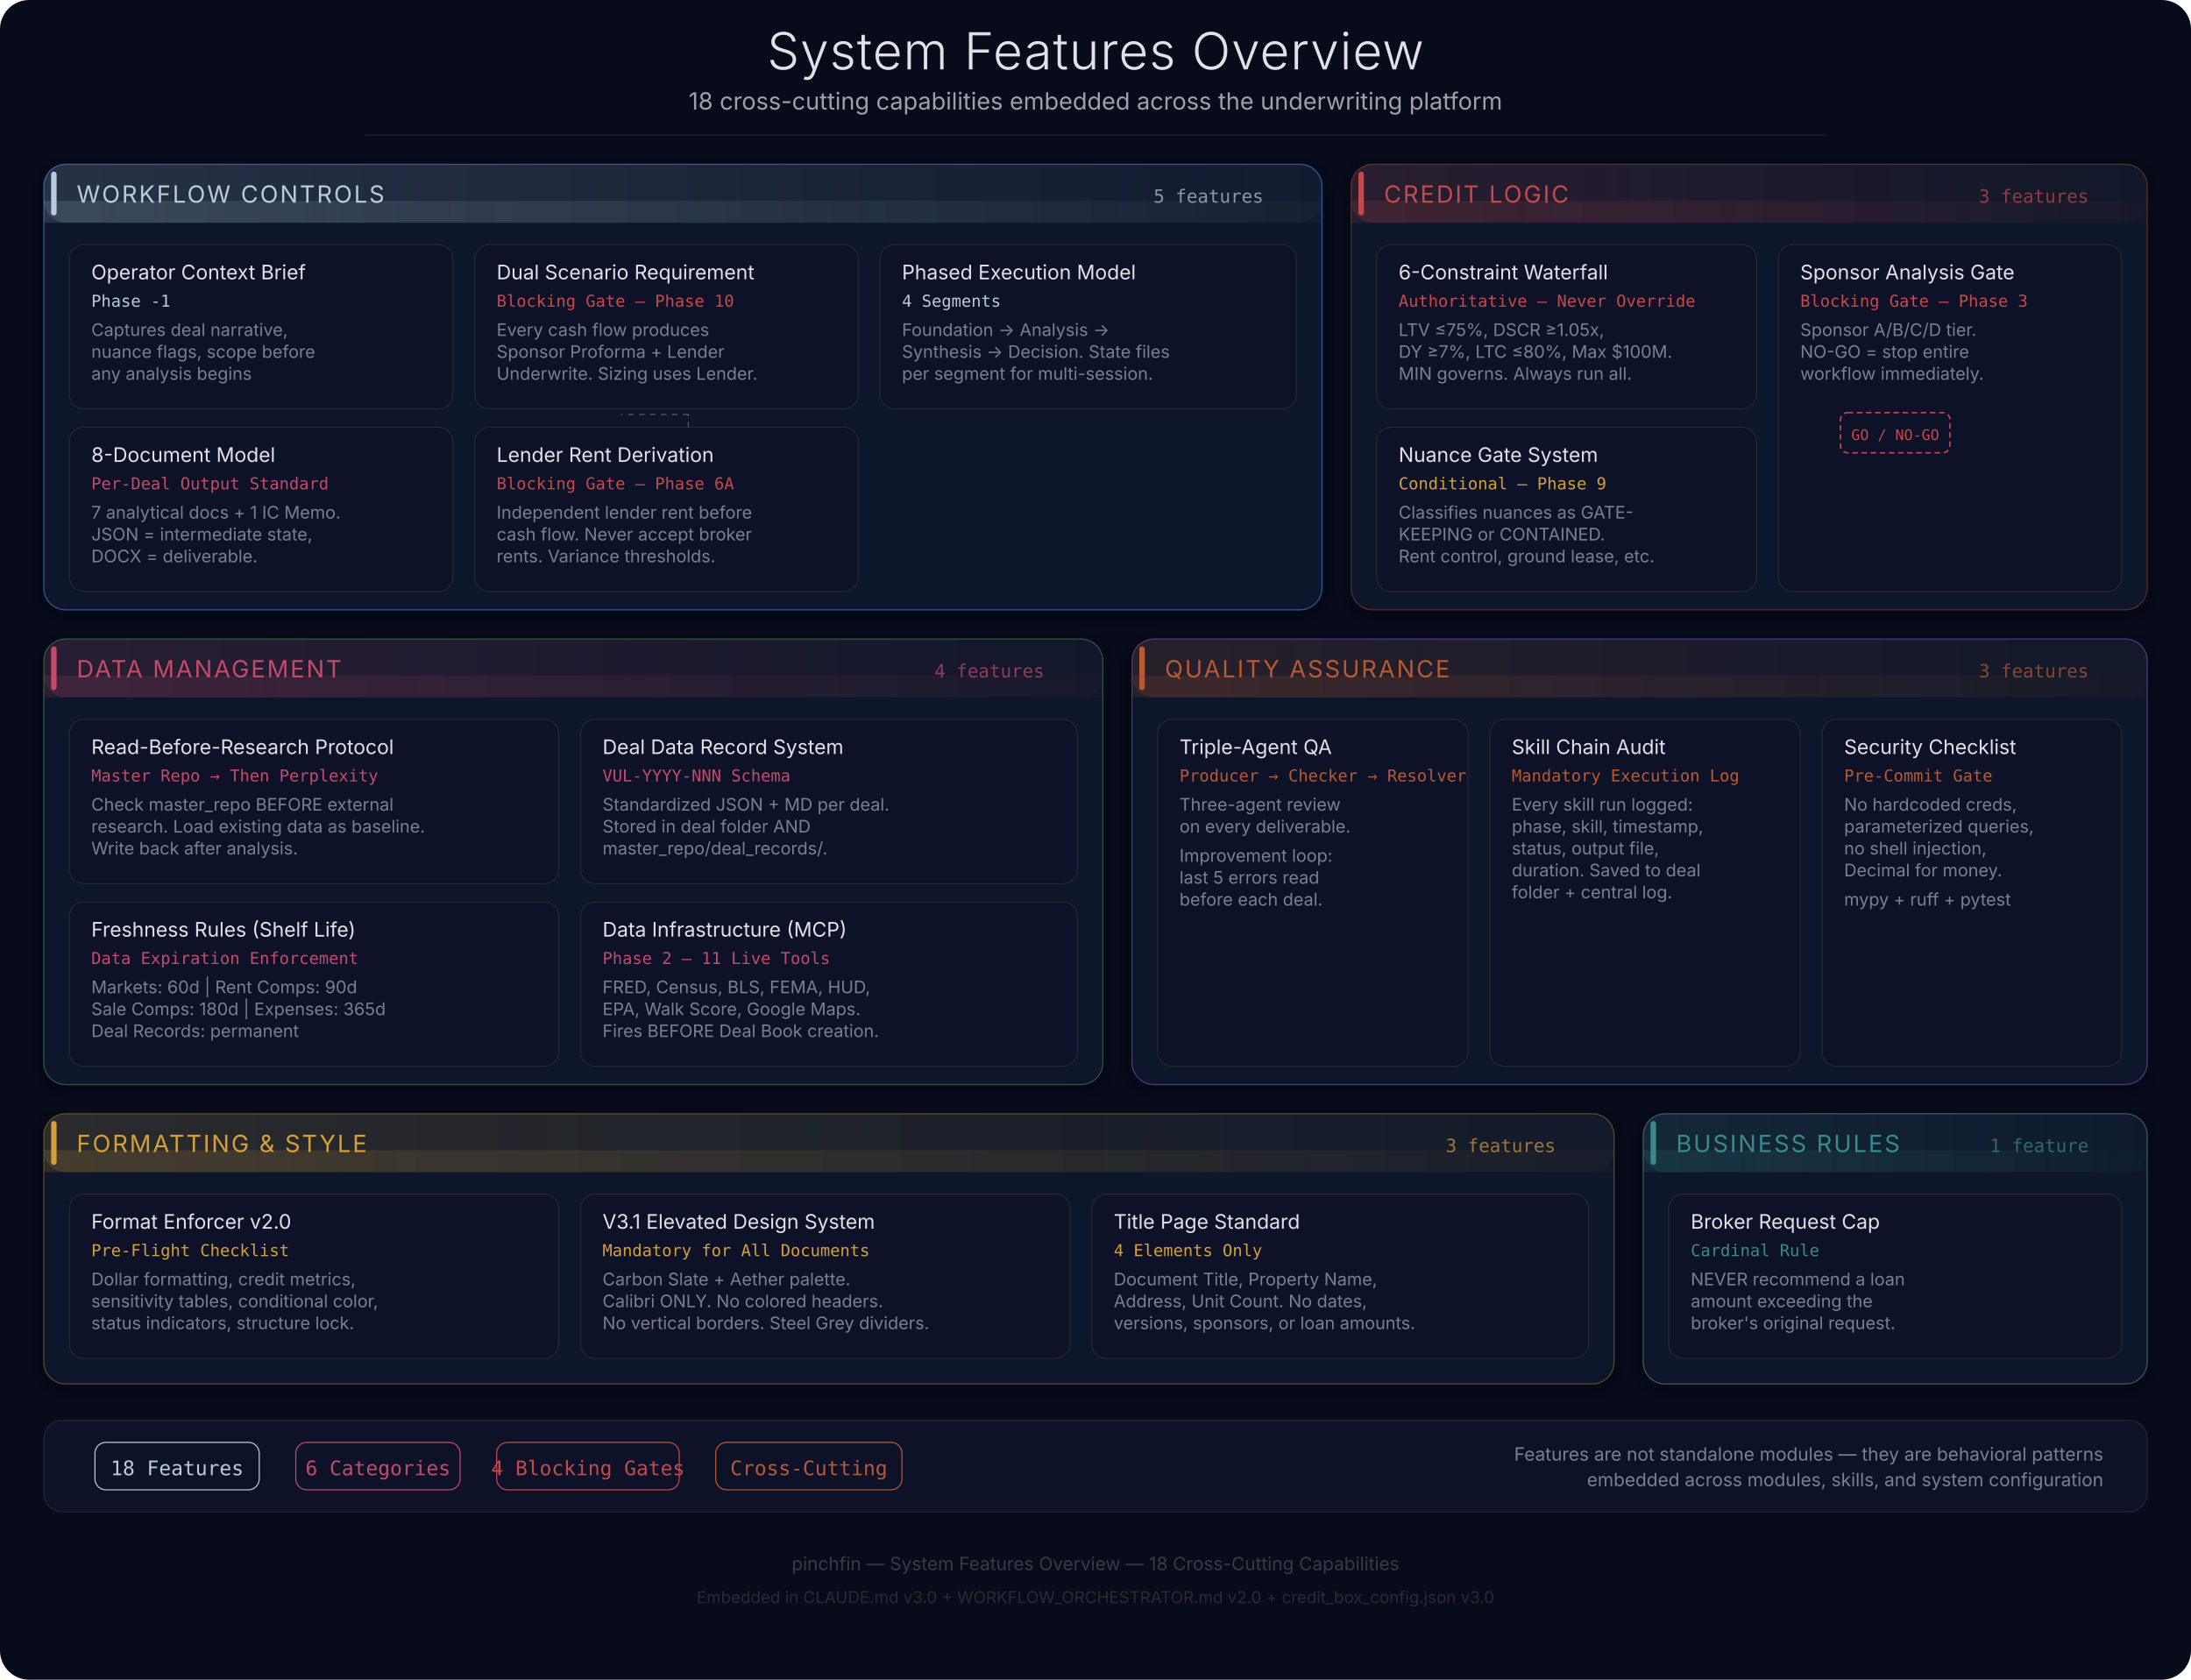
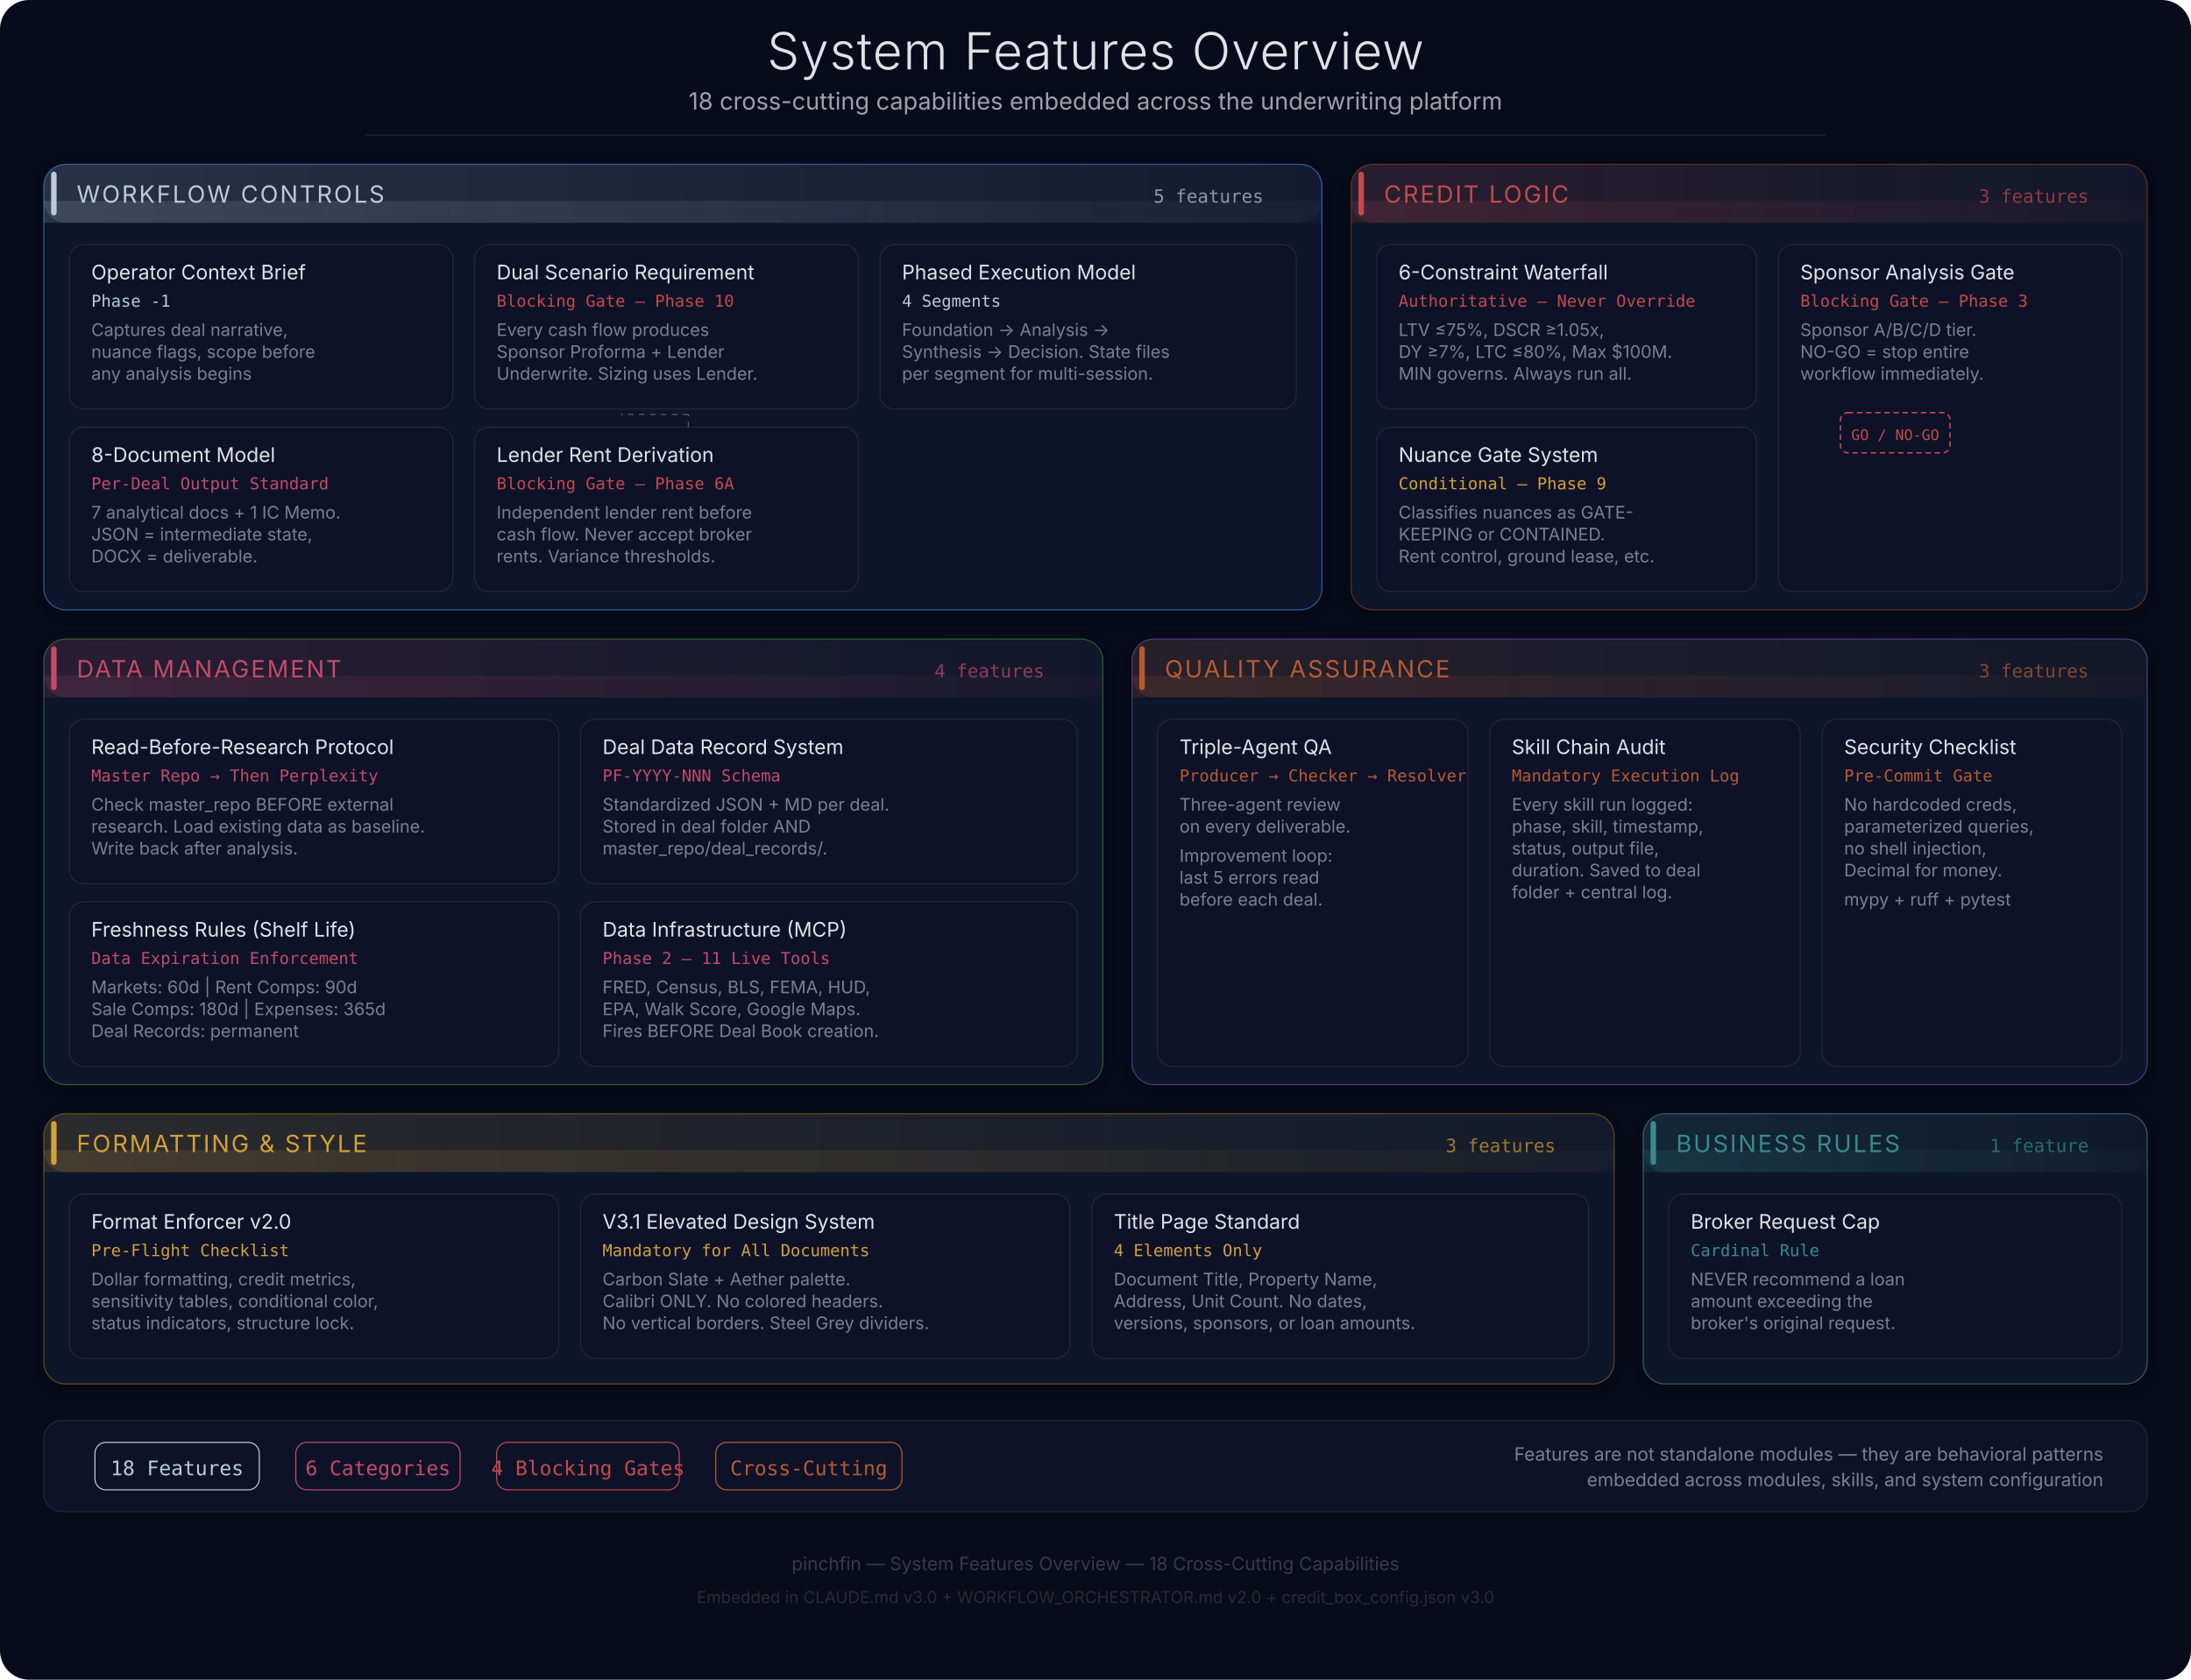
<svg xmlns="http://www.w3.org/2000/svg" viewBox="0 0 1200 920" font-family="Inter, sans-serif">
  <defs>
    <filter id="shadow-sm" x="-2%" y="-2%" width="104%" height="108%">
      <feDropShadow dx="0" dy="1" stdDeviation="2" flood-color="#000" flood-opacity="0.3" />
    </filter>
    <filter id="shadow-md" x="-3%" y="-3%" width="106%" height="112%">
      <feDropShadow dx="0" dy="2" stdDeviation="4" flood-color="#000" flood-opacity="0.35" />
    </filter>
    <linearGradient id="grad-blue" x1="0" y1="0" x2="1" y2="0">
      <stop offset="0%" stop-color="#B8CCDB" stop-opacity="0.15" />
      <stop offset="100%" stop-color="#B8CCDB" stop-opacity="0.03" />
    </linearGradient>
    <linearGradient id="grad-green" x1="0" y1="0" x2="1" y2="0">
      <stop offset="0%" stop-color="#C44B68" stop-opacity="0.15" />
      <stop offset="100%" stop-color="#C44B68" stop-opacity="0.03" />
    </linearGradient>
    <linearGradient id="grad-amber" x1="0" y1="0" x2="1" y2="0">
      <stop offset="0%" stop-color="#d4a039" stop-opacity="0.15" />
      <stop offset="100%" stop-color="#d4a039" stop-opacity="0.03" />
    </linearGradient>
    <linearGradient id="grad-purple" x1="0" y1="0" x2="1" y2="0">
      <stop offset="0%" stop-color="#B85A30" stop-opacity="0.15" />
      <stop offset="100%" stop-color="#B85A30" stop-opacity="0.03" />
    </linearGradient>
    <linearGradient id="grad-red" x1="0" y1="0" x2="1" y2="0">
      <stop offset="0%" stop-color="#c44a4a" stop-opacity="0.15" />
      <stop offset="100%" stop-color="#c44a4a" stop-opacity="0.03" />
    </linearGradient>
    <linearGradient id="grad-teal" x1="0" y1="0" x2="1" y2="0">
      <stop offset="0%" stop-color="#3a8a8a" stop-opacity="0.15" />
      <stop offset="100%" stop-color="#3a8a8a" stop-opacity="0.03" />
    </linearGradient>
  </defs>
  <rect width="1200" height="920" rx="16" fill="#070B1A" />
  <text x="600" y="38" text-anchor="middle" font-weight="300" font-size="28" fill="#e2e2e6" letter-spacing="0.5">System Features Overview</text>
  <text x="600" y="60" text-anchor="middle" font-weight="400" font-size="13" fill="#a0a0a8">18 cross-cutting capabilities embedded across the underwriting platform</text>
  <line x1="200" y1="74" x2="1000" y2="74" stroke="#2a2a30" stroke-width="0.5" />
  <g filter="url(#shadow-md)">
    <rect x="24" y="90" width="700" height="244" rx="12" fill="#0D1229" stroke="#2a5a99" stroke-width="0.6" />
  </g>
  <rect x="24" y="90" width="700" height="32" rx="12" fill="url(#grad-blue)" />
  <rect x="24" y="110" width="700" height="12" fill="url(#grad-blue)" />
  <rect x="28" y="94" width="3" height="24" rx="1.5" fill="#B8CCDB" />
  <text x="42" y="111" font-weight="400" font-size="13" fill="#B8CCDB" letter-spacing="1">WORKFLOW CONTROLS</text>
  <text x="692" y="111" text-anchor="end" font-family="JetBrains Mono, monospace" font-weight="400" font-size="10" fill="#B8CCDB" opacity="0.7">5 features</text>
  <rect x="38" y="134" width="210" height="90" rx="8" fill="#0D1229" stroke="#2a2a30" stroke-width="0.5" />
  <text x="50" y="153" font-weight="400" font-size="11" fill="#e2e2e6">Operator Context Brief</text>
  <text x="50" y="168" font-family="JetBrains Mono, monospace" font-weight="400" font-size="9" fill="#B8CCDB">Phase -1</text>
  <text x="50" y="184" font-weight="400" font-size="9.5" fill="#7c7f94">Captures deal narrative,</text>
  <text x="50" y="196" font-weight="400" font-size="9.5" fill="#7c7f94">nuance flags, scope before</text>
  <text x="50" y="208" font-weight="400" font-size="9.5" fill="#7c7f94">any analysis begins</text>
  <rect x="260" y="134" width="210" height="90" rx="8" fill="#0D1229" stroke="#2a2a30" stroke-width="0.5" />
  <text x="272" y="153" font-weight="400" font-size="11" fill="#e2e2e6">Dual Scenario Requirement</text>
  <text x="272" y="168" font-family="JetBrains Mono, monospace" font-weight="400" font-size="9" fill="#c44a4a">Blocking Gate — Phase 10</text>
  <text x="272" y="184" font-weight="400" font-size="9.5" fill="#7c7f94">Every cash flow produces</text>
  <text x="272" y="196" font-weight="400" font-size="9.5" fill="#7c7f94">Sponsor Proforma + Lender</text>
  <text x="272" y="208" font-weight="400" font-size="9.5" fill="#7c7f94">Underwrite. Sizing uses Lender.</text>
  <rect x="482" y="134" width="228" height="90" rx="8" fill="#0D1229" stroke="#2a2a30" stroke-width="0.5" />
  <text x="494" y="153" font-weight="400" font-size="11" fill="#e2e2e6">Phased Execution Model</text>
  <text x="494" y="168" font-family="JetBrains Mono, monospace" font-weight="400" font-size="9" fill="#B8CCDB">4 Segments</text>
  <text x="494" y="184" font-weight="400" font-size="9.5" fill="#7c7f94">Foundation → Analysis →</text>
  <text x="494" y="196" font-weight="400" font-size="9.5" fill="#7c7f94">Synthesis → Decision. State files</text>
  <text x="494" y="208" font-weight="400" font-size="9.5" fill="#7c7f94">per segment for multi-session.</text>
  <rect x="38" y="234" width="210" height="90" rx="8" fill="#0D1229" stroke="#2a2a30" stroke-width="0.5" />
  <text x="50" y="253" font-weight="400" font-size="11" fill="#e2e2e6">8-Document Model</text>
  <text x="50" y="268" font-family="JetBrains Mono, monospace" font-weight="400" font-size="9" fill="#C44B68">Per-Deal Output Standard</text>
  <text x="50" y="284" font-weight="400" font-size="9.5" fill="#7c7f94">7 analytical docs + 1 IC Memo.</text>
  <text x="50" y="296" font-weight="400" font-size="9.5" fill="#7c7f94">JSON = intermediate state,</text>
  <text x="50" y="308" font-weight="400" font-size="9.5" fill="#7c7f94">DOCX = deliverable.</text>
  <rect x="260" y="234" width="210" height="90" rx="8" fill="#0D1229" stroke="#2a2a30" stroke-width="0.5" />
  <text x="272" y="253" font-weight="400" font-size="11" fill="#e2e2e6">Lender Rent Derivation</text>
  <text x="272" y="268" font-family="JetBrains Mono, monospace" font-weight="400" font-size="9" fill="#c44a4a">Blocking Gate — Phase 6A</text>
  <text x="272" y="284" font-weight="400" font-size="9.5" fill="#7c7f94">Independent lender rent before</text>
  <text x="272" y="296" font-weight="400" font-size="9.5" fill="#7c7f94">cash flow. Never accept broker</text>
  <text x="272" y="308" font-weight="400" font-size="9.5" fill="#7c7f94">rents. Variance thresholds.</text>
  <g filter="url(#shadow-md)">
    <rect x="740" y="90" width="436" height="244" rx="12" fill="#0D1229" stroke="#5a3020" stroke-width="0.6" />
  </g>
  <rect x="740" y="90" width="436" height="32" rx="12" fill="url(#grad-red)" />
  <rect x="740" y="110" width="436" height="12" fill="url(#grad-red)" />
  <rect x="744" y="94" width="3" height="24" rx="1.5" fill="#c44a4a" />
  <text x="758" y="111" font-weight="400" font-size="13" fill="#c44a4a" letter-spacing="1">CREDIT LOGIC</text>
  <text x="1144" y="111" text-anchor="end" font-family="JetBrains Mono, monospace" font-weight="400" font-size="10" fill="#c44a4a" opacity="0.7">3 features</text>
  <rect x="754" y="134" width="208" height="90" rx="8" fill="#0D1229" stroke="#2a2a30" stroke-width="0.5" />
  <text x="766" y="153" font-weight="400" font-size="11" fill="#e2e2e6">6-Constraint Waterfall</text>
  <text x="766" y="168" font-family="JetBrains Mono, monospace" font-weight="400" font-size="9" fill="#c44a4a">Authoritative — Never Override</text>
  <text x="766" y="184" font-weight="400" font-size="9.5" fill="#7c7f94">LTV ≤75%, DSCR ≥1.05x,</text>
  <text x="766" y="196" font-weight="400" font-size="9.5" fill="#7c7f94">DY ≥7%, LTC ≤80%, Max $100M.</text>
  <text x="766" y="208" font-weight="400" font-size="9.5" fill="#7c7f94">MIN governs. Always run all.</text>
  <rect x="754" y="234" width="208" height="90" rx="8" fill="#0D1229" stroke="#2a2a30" stroke-width="0.5" />
  <text x="766" y="253" font-weight="400" font-size="11" fill="#e2e2e6">Nuance Gate System</text>
  <text x="766" y="268" font-family="JetBrains Mono, monospace" font-weight="400" font-size="9" fill="#d4a039">Conditional — Phase 9</text>
  <text x="766" y="284" font-weight="400" font-size="9.5" fill="#7c7f94">Classifies nuances as GATE-</text>
  <text x="766" y="296" font-weight="400" font-size="9.5" fill="#7c7f94">KEEPING or CONTAINED.</text>
  <text x="766" y="308" font-weight="400" font-size="9.5" fill="#7c7f94">Rent control, ground lease, etc.</text>
  <rect x="974" y="134" width="188" height="190" rx="8" fill="#0D1229" stroke="#2a2a30" stroke-width="0.5" />
  <text x="986" y="153" font-weight="400" font-size="11" fill="#e2e2e6">Sponsor Analysis Gate</text>
  <text x="986" y="168" font-family="JetBrains Mono, monospace" font-weight="400" font-size="9" fill="#c44a4a">Blocking Gate — Phase 3</text>
  <text x="986" y="184" font-weight="400" font-size="9.5" fill="#7c7f94">Sponsor A/B/C/D tier.</text>
  <text x="986" y="196" font-weight="400" font-size="9.5" fill="#7c7f94">NO-GO = stop entire</text>
  <text x="986" y="208" font-weight="400" font-size="9.5" fill="#7c7f94">workflow immediately.</text>
  <rect x="1008" y="226" width="60" height="22" rx="4" fill="none" stroke="#c44a4a" stroke-width="0.8" stroke-dasharray="3 2" />
  <text x="1038" y="241" text-anchor="middle" font-family="JetBrains Mono, monospace" font-weight="400" font-size="8" fill="#c44a4a">GO / NO-GO</text>
  <g filter="url(#shadow-md)">
    <rect x="24" y="350" width="580" height="244" rx="12" fill="#0D1229" stroke="#2a5a3a" stroke-width="0.6" />
  </g>
  <rect x="24" y="350" width="580" height="32" rx="12" fill="url(#grad-green)" />
  <rect x="24" y="370" width="580" height="12" fill="url(#grad-green)" />
  <rect x="28" y="354" width="3" height="24" rx="1.5" fill="#C44B68" />
  <text x="42" y="371" font-weight="400" font-size="13" fill="#C44B68" letter-spacing="1">DATA MANAGEMENT</text>
  <text x="572" y="371" text-anchor="end" font-family="JetBrains Mono, monospace" font-weight="400" font-size="10" fill="#C44B68" opacity="0.7">4 features</text>
  <rect x="38" y="394" width="268" height="90" rx="8" fill="#0D1229" stroke="#2a2a30" stroke-width="0.5" />
  <text x="50" y="413" font-weight="400" font-size="11" fill="#e2e2e6">Read-Before-Research Protocol</text>
  <text x="50" y="428" font-family="JetBrains Mono, monospace" font-weight="400" font-size="9" fill="#C44B68">Master Repo → Then Perplexity</text>
  <text x="50" y="444" font-weight="400" font-size="9.5" fill="#7c7f94">Check master_repo BEFORE external</text>
  <text x="50" y="456" font-weight="400" font-size="9.5" fill="#7c7f94">research. Load existing data as baseline.</text>
  <text x="50" y="468" font-weight="400" font-size="9.5" fill="#7c7f94">Write back after analysis.</text>
  <rect x="318" y="394" width="272" height="90" rx="8" fill="#0D1229" stroke="#2a2a30" stroke-width="0.5" />
  <text x="330" y="413" font-weight="400" font-size="11" fill="#e2e2e6">Deal Data Record System</text>
-   <text x="330" y="428" font-family="JetBrains Mono, monospace" font-weight="400" font-size="9" fill="#C44B68">VUL-YYYY-NNN Schema</text>
+   <text x="330" y="428" font-family="JetBrains Mono, monospace" font-weight="400" font-size="9" fill="#C44B68">PF-YYYY-NNN Schema</text>
  <text x="330" y="444" font-weight="400" font-size="9.5" fill="#7c7f94">Standardized JSON + MD per deal.</text>
  <text x="330" y="456" font-weight="400" font-size="9.5" fill="#7c7f94">Stored in deal folder AND</text>
  <text x="330" y="468" font-weight="400" font-size="9.5" fill="#7c7f94">master_repo/deal_records/.</text>
  <rect x="38" y="494" width="268" height="90" rx="8" fill="#0D1229" stroke="#2a2a30" stroke-width="0.5" />
  <text x="50" y="513" font-weight="400" font-size="11" fill="#e2e2e6">Freshness Rules (Shelf Life)</text>
  <text x="50" y="528" font-family="JetBrains Mono, monospace" font-weight="400" font-size="9" fill="#C44B68">Data Expiration Enforcement</text>
  <text x="50" y="544" font-weight="400" font-size="9.5" fill="#7c7f94">Markets: 60d | Rent Comps: 90d</text>
  <text x="50" y="556" font-weight="400" font-size="9.5" fill="#7c7f94">Sale Comps: 180d | Expenses: 365d</text>
  <text x="50" y="568" font-weight="400" font-size="9.5" fill="#7c7f94">Deal Records: permanent</text>
  <rect x="318" y="494" width="272" height="90" rx="8" fill="#0D1229" stroke="#2a2a30" stroke-width="0.5" />
  <text x="330" y="513" font-weight="400" font-size="11" fill="#e2e2e6">Data Infrastructure (MCP)</text>
  <text x="330" y="528" font-family="JetBrains Mono, monospace" font-weight="400" font-size="9" fill="#C44B68">Phase 2 — 11 Live Tools</text>
  <text x="330" y="544" font-weight="400" font-size="9.5" fill="#7c7f94">FRED, Census, BLS, FEMA, HUD,</text>
  <text x="330" y="556" font-weight="400" font-size="9.5" fill="#7c7f94">EPA, Walk Score, Google Maps.</text>
  <text x="330" y="568" font-weight="400" font-size="9.5" fill="#7c7f94">Fires BEFORE Deal Book creation.</text>
  <g filter="url(#shadow-md)">
    <rect x="620" y="350" width="556" height="244" rx="12" fill="#0D1229" stroke="#4a3a80" stroke-width="0.6" />
  </g>
  <rect x="620" y="350" width="556" height="32" rx="12" fill="url(#grad-purple)" />
  <rect x="620" y="370" width="556" height="12" fill="url(#grad-purple)" />
  <rect x="624" y="354" width="3" height="24" rx="1.5" fill="#B85A30" />
  <text x="638" y="371" font-weight="400" font-size="13" fill="#B85A30" letter-spacing="1">QUALITY ASSURANCE</text>
  <text x="1144" y="371" text-anchor="end" font-family="JetBrains Mono, monospace" font-weight="400" font-size="10" fill="#B85A30" opacity="0.7">3 features</text>
  <rect x="634" y="394" width="170" height="190" rx="8" fill="#0D1229" stroke="#2a2a30" stroke-width="0.5" />
  <text x="646" y="413" font-weight="400" font-size="11" fill="#e2e2e6">Triple-Agent QA</text>
  <text x="646" y="428" font-family="JetBrains Mono, monospace" font-weight="400" font-size="9" fill="#B85A30">Producer → Checker → Resolver</text>
  <text x="646" y="444" font-weight="400" font-size="9.5" fill="#7c7f94">Three-agent review</text>
  <text x="646" y="456" font-weight="400" font-size="9.5" fill="#7c7f94">on every deliverable.</text>
  <text x="646" y="472" font-weight="400" font-size="9.5" fill="#7c7f94">Improvement loop:</text>
  <text x="646" y="484" font-weight="400" font-size="9.5" fill="#7c7f94">last 5 errors read</text>
  <text x="646" y="496" font-weight="400" font-size="9.5" fill="#7c7f94">before each deal.</text>
  <rect x="816" y="394" width="170" height="190" rx="8" fill="#0D1229" stroke="#2a2a30" stroke-width="0.5" />
  <text x="828" y="413" font-weight="400" font-size="11" fill="#e2e2e6">Skill Chain Audit</text>
  <text x="828" y="428" font-family="JetBrains Mono, monospace" font-weight="400" font-size="9" fill="#B85A30">Mandatory Execution Log</text>
  <text x="828" y="444" font-weight="400" font-size="9.5" fill="#7c7f94">Every skill run logged:</text>
  <text x="828" y="456" font-weight="400" font-size="9.5" fill="#7c7f94">phase, skill, timestamp,</text>
  <text x="828" y="468" font-weight="400" font-size="9.5" fill="#7c7f94">status, output file,</text>
  <text x="828" y="480" font-weight="400" font-size="9.5" fill="#7c7f94">duration. Saved to deal</text>
  <text x="828" y="492" font-weight="400" font-size="9.5" fill="#7c7f94">folder + central log.</text>
  <rect x="998" y="394" width="164" height="190" rx="8" fill="#0D1229" stroke="#2a2a30" stroke-width="0.5" />
  <text x="1010" y="413" font-weight="400" font-size="11" fill="#e2e2e6">Security Checklist</text>
  <text x="1010" y="428" font-family="JetBrains Mono, monospace" font-weight="400" font-size="9" fill="#B85A30">Pre-Commit Gate</text>
  <text x="1010" y="444" font-weight="400" font-size="9.5" fill="#7c7f94">No hardcoded creds,</text>
  <text x="1010" y="456" font-weight="400" font-size="9.5" fill="#7c7f94">parameterized queries,</text>
  <text x="1010" y="468" font-weight="400" font-size="9.5" fill="#7c7f94">no shell injection,</text>
  <text x="1010" y="480" font-weight="400" font-size="9.5" fill="#7c7f94">Decimal for money.</text>
  <text x="1010" y="496" font-weight="400" font-size="9.5" fill="#7c7f94">mypy + ruff + pytest</text>
  <g filter="url(#shadow-md)">
    <rect x="24" y="610" width="860" height="148" rx="12" fill="#0D1229" stroke="#5a4a20" stroke-width="0.6" />
  </g>
  <rect x="24" y="610" width="860" height="32" rx="12" fill="url(#grad-amber)" />
  <rect x="24" y="630" width="860" height="12" fill="url(#grad-amber)" />
  <rect x="28" y="614" width="3" height="24" rx="1.5" fill="#d4a039" />
  <text x="42" y="631" font-weight="400" font-size="13" fill="#d4a039" letter-spacing="1">FORMATTING &amp; STYLE</text>
  <text x="852" y="631" text-anchor="end" font-family="JetBrains Mono, monospace" font-weight="400" font-size="10" fill="#d4a039" opacity="0.7">3 features</text>
  <rect x="38" y="654" width="268" height="90" rx="8" fill="#0D1229" stroke="#2a2a30" stroke-width="0.5" />
  <text x="50" y="673" font-weight="400" font-size="11" fill="#e2e2e6">Format Enforcer v2.0</text>
  <text x="50" y="688" font-family="JetBrains Mono, monospace" font-weight="400" font-size="9" fill="#d4a039">Pre-Flight Checklist</text>
  <text x="50" y="704" font-weight="400" font-size="9.5" fill="#7c7f94">Dollar formatting, credit metrics,</text>
  <text x="50" y="716" font-weight="400" font-size="9.5" fill="#7c7f94">sensitivity tables, conditional color,</text>
  <text x="50" y="728" font-weight="400" font-size="9.5" fill="#7c7f94">status indicators, structure lock.</text>
  <rect x="318" y="654" width="268" height="90" rx="8" fill="#0D1229" stroke="#2a2a30" stroke-width="0.5" />
  <text x="330" y="673" font-weight="400" font-size="11" fill="#e2e2e6">V3.1 Elevated Design System</text>
  <text x="330" y="688" font-family="JetBrains Mono, monospace" font-weight="400" font-size="9" fill="#d4a039">Mandatory for All Documents</text>
  <text x="330" y="704" font-weight="400" font-size="9.5" fill="#7c7f94">Carbon Slate + Aether palette.</text>
  <text x="330" y="716" font-weight="400" font-size="9.5" fill="#7c7f94">Calibri ONLY. No colored headers.</text>
  <text x="330" y="728" font-weight="400" font-size="9.5" fill="#7c7f94">No vertical borders. Steel Grey dividers.</text>
  <rect x="598" y="654" width="272" height="90" rx="8" fill="#0D1229" stroke="#2a2a30" stroke-width="0.5" />
  <text x="610" y="673" font-weight="400" font-size="11" fill="#e2e2e6">Title Page Standard</text>
  <text x="610" y="688" font-family="JetBrains Mono, monospace" font-weight="400" font-size="9" fill="#d4a039">4 Elements Only</text>
  <text x="610" y="704" font-weight="400" font-size="9.5" fill="#7c7f94">Document Title, Property Name,</text>
  <text x="610" y="716" font-weight="400" font-size="9.5" fill="#7c7f94">Address, Unit Count. No dates,</text>
  <text x="610" y="728" font-weight="400" font-size="9.5" fill="#7c7f94">versions, sponsors, or loan amounts.</text>
  <g filter="url(#shadow-md)">
    <rect x="900" y="610" width="276" height="148" rx="12" fill="#0D1229" stroke="#3a5a5a" stroke-width="0.6" />
  </g>
  <rect x="900" y="610" width="276" height="32" rx="12" fill="url(#grad-teal)" />
  <rect x="900" y="630" width="276" height="12" fill="url(#grad-teal)" />
  <rect x="904" y="614" width="3" height="24" rx="1.5" fill="#3a8a8a" />
  <text x="918" y="631" font-weight="400" font-size="13" fill="#3a8a8a" letter-spacing="1">BUSINESS RULES</text>
  <text x="1144" y="631" text-anchor="end" font-family="JetBrains Mono, monospace" font-weight="400" font-size="10" fill="#3a8a8a" opacity="0.7">1 feature</text>
  <rect x="914" y="654" width="248" height="90" rx="8" fill="#0D1229" stroke="#2a2a30" stroke-width="0.5" />
  <text x="926" y="673" font-weight="400" font-size="11" fill="#e2e2e6">Broker Request Cap</text>
  <text x="926" y="688" font-family="JetBrains Mono, monospace" font-weight="400" font-size="9" fill="#3a8a8a">Cardinal Rule</text>
  <text x="926" y="704" font-weight="400" font-size="9.5" fill="#7c7f94">NEVER recommend a loan</text>
  <text x="926" y="716" font-weight="400" font-size="9.5" fill="#7c7f94">amount exceeding the</text>
  <text x="926" y="728" font-weight="400" font-size="9.5" fill="#7c7f94">broker's original request.</text>
  <rect x="24" y="778" width="1152" height="50" rx="10" fill="#0D1229" stroke="#2a2a30" stroke-width="0.5" />
  <rect x="52" y="790" width="90" height="26" rx="6" fill="#0D1229" stroke="#B8CCDB" stroke-width="0.6" />
  <text x="97" y="808" text-anchor="middle" font-family="JetBrains Mono, monospace" font-weight="400" font-size="11" fill="#B8CCDB">18 Features</text>
  <rect x="162" y="790" width="90" height="26" rx="6" fill="#0D1229" stroke="#C44B68" stroke-width="0.6" />
  <text x="207" y="808" text-anchor="middle" font-family="JetBrains Mono, monospace" font-weight="400" font-size="11" fill="#C44B68">6 Categories</text>
  <rect x="272" y="790" width="100" height="26" rx="6" fill="#0D1229" stroke="#c44a4a" stroke-width="0.6" />
  <text x="322" y="808" text-anchor="middle" font-family="JetBrains Mono, monospace" font-weight="400" font-size="11" fill="#c44a4a">4 Blocking Gates</text>
  <rect x="392" y="790" width="102" height="26" rx="6" fill="#0D1229" stroke="#B85A30" stroke-width="0.6" />
  <text x="443" y="808" text-anchor="middle" font-family="JetBrains Mono, monospace" font-weight="400" font-size="11" fill="#B85A30">Cross-Cutting</text>
  <text x="1152" y="800" text-anchor="end" font-weight="400" font-size="10" fill="#7c7f94">Features are not standalone modules — they are behavioral patterns</text>
  <text x="1152" y="814" text-anchor="end" font-weight="400" font-size="10" fill="#7c7f94">embedded across modules, skills, and system configuration</text>
  <text x="600" y="860" text-anchor="middle" font-weight="400" font-size="10" fill="#3a3a42">pinchfin — System Features Overview — 18 Cross-Cutting Capabilities</text>
  <text x="600" y="878" text-anchor="middle" font-weight="400" font-size="9" fill="#2a2a30">Embedded in CLAUDE.md v3.0 + WORKFLOW_ORCHESTRATOR.md v2.0 + credit_box_config.json v3.0</text>
  <line x1="377" y1="234" x2="377" y2="227" stroke="#B8CCDB" stroke-width="0.6" stroke-dasharray="3 3" opacity="0.4" />
  <line x1="377" y1="227" x2="340" y2="227" stroke="#B8CCDB" stroke-width="0.6" stroke-dasharray="3 3" opacity="0.4" />
</svg>
